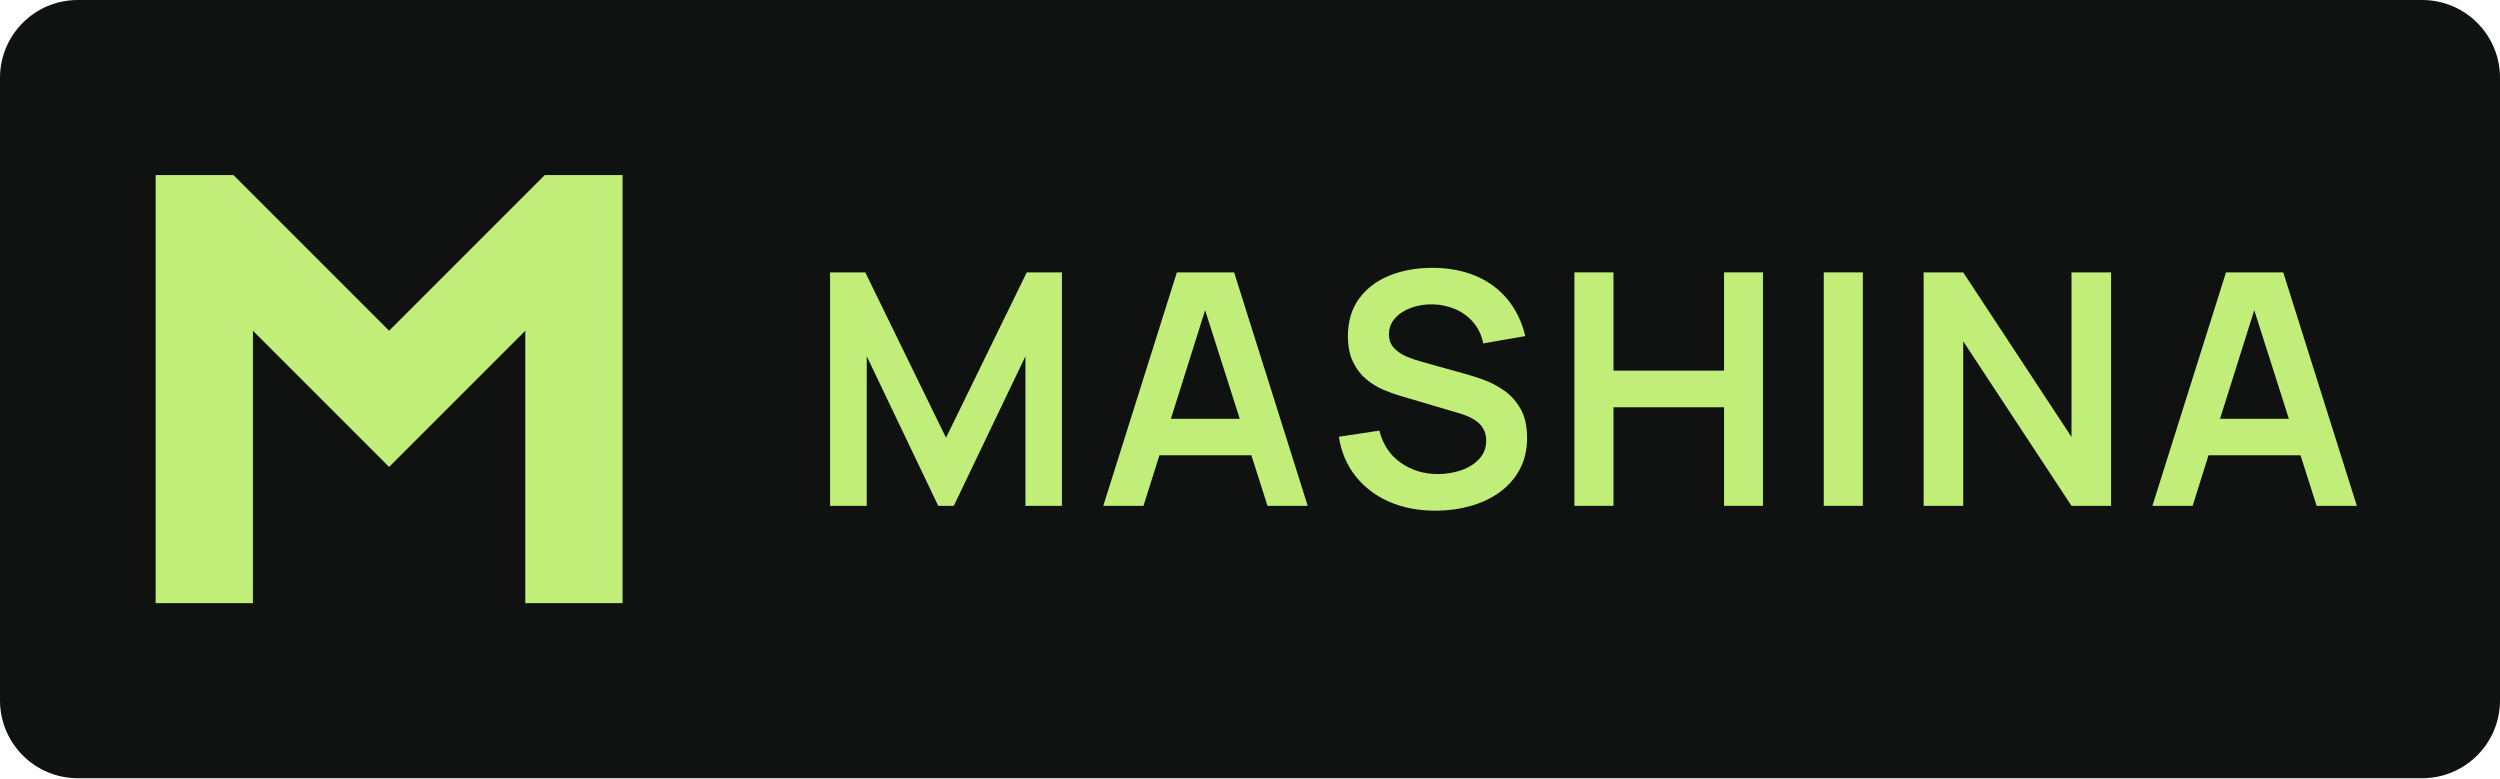
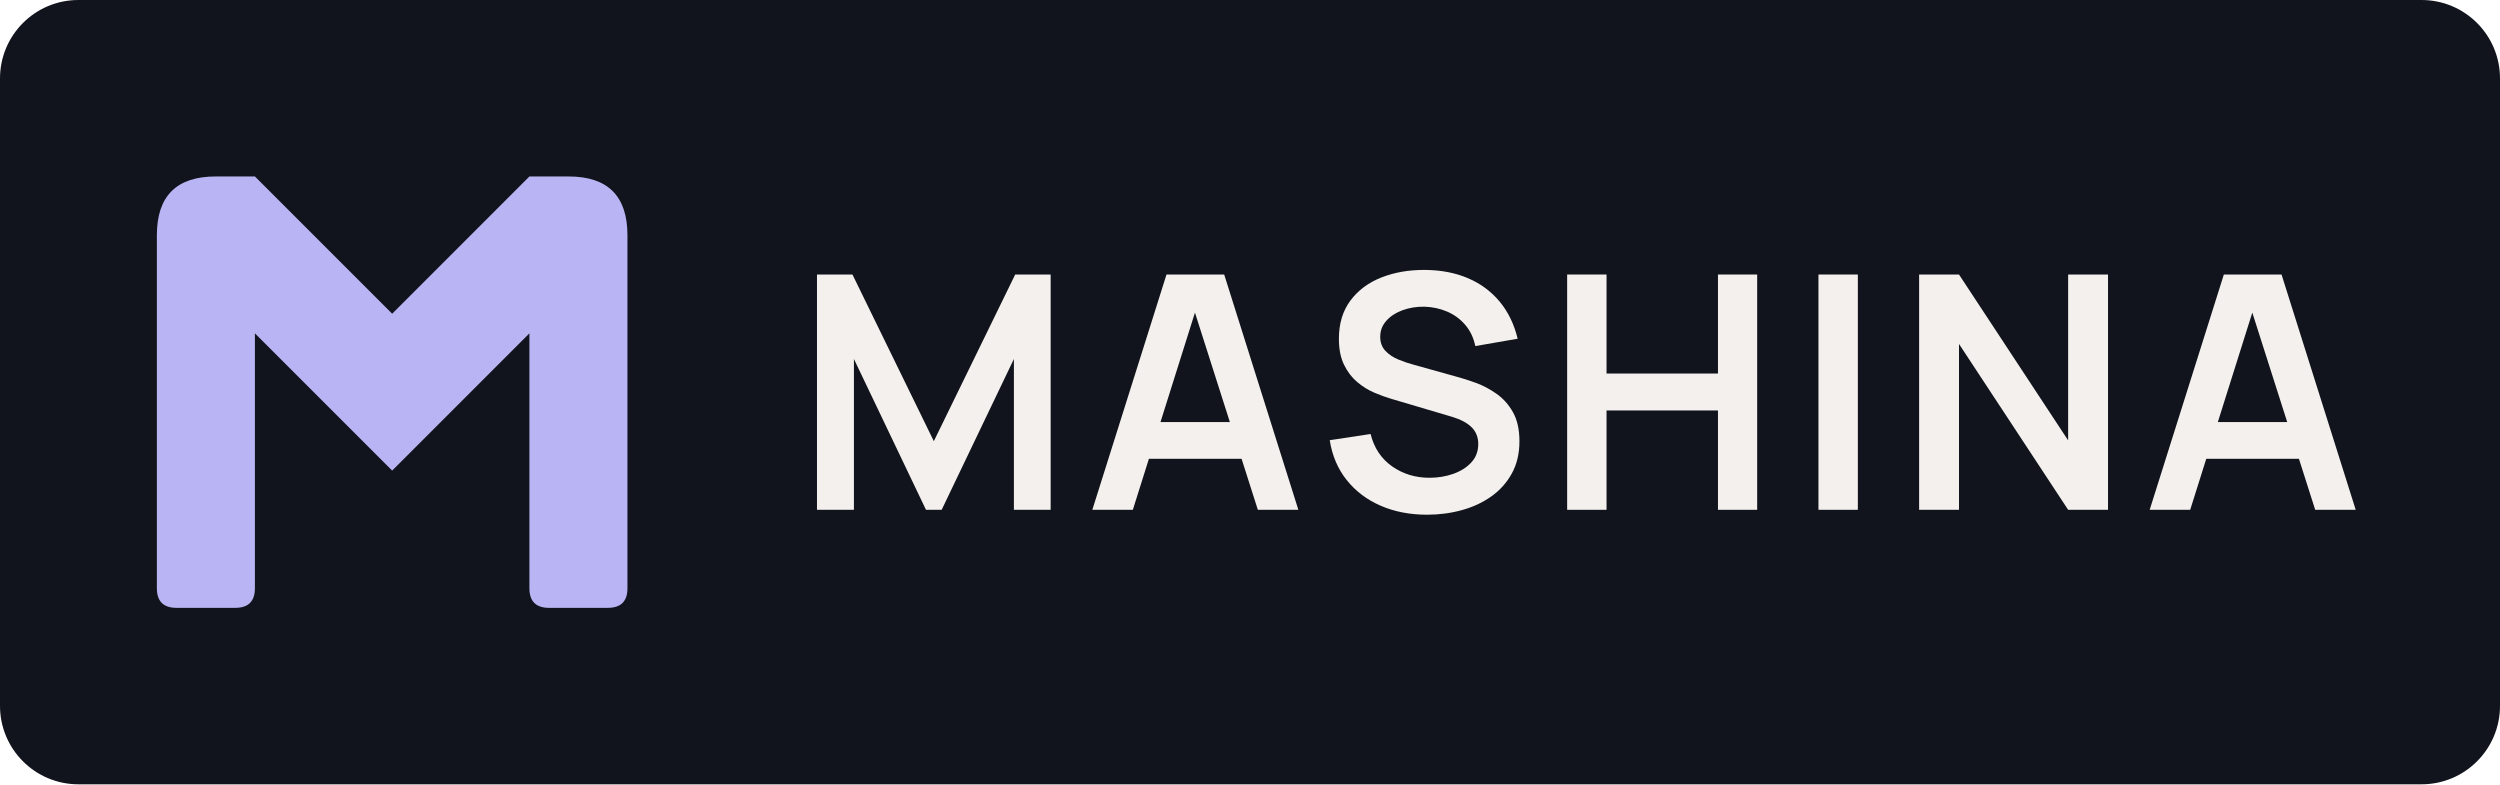
- <svg xmlns="http://www.w3.org/2000/svg" viewBox="0 0 1028 320" role="img" aria-label="MASHINA">
-   <rect width="100%" height="100%" rx="32" fill="#101211" />
-   <g transform="translate(32 32)" fill="#c1ee79">
-     <path d="M32 216V40h32l64 64 64-64h32v176h-40V104l-56 56-56-56v112Z" />
-     <path d="M309.333 176.0V80.0H323.8L357.0 148.0L390.2 80.0H404.667V176.0H389.667V114.467L360.2 176.0H353.8L324.4 114.467V176.0Z" />
-     <path d="M421.667 176.0 451.933 80.0H475.467L505.733 176.0H489.2L461.733 89.867H465.333L438.2 176.0ZM438.533 155.2V140.2H488.933V155.2Z" />
-     <path d="M558.267 178.0Q547.733 178.0 539.3 174.333Q530.867 170.667 525.433 163.833Q520.0 157.0 518.533 147.6L535.2 145.067Q537.333 153.6 543.967 158.267Q550.6 162.933 559.267 162.933Q564.4 162.933 568.933 161.333Q573.467 159.733 576.3 156.667Q579.133 153.6 579.133 149.133Q579.133 147.133 578.467 145.433Q577.8 143.733 576.5 142.4Q575.2 141.067 573.167 139.967Q571.133 138.867 568.467 138.067L543.667 130.733Q540.467 129.8 536.767 128.233Q533.067 126.667 529.767 123.9Q526.467 121.133 524.367 116.833Q522.267 112.533 522.267 106.2Q522.267 96.933 526.967 90.633Q531.667 84.333 539.633 81.2Q547.6 78.067 557.333 78.133Q567.2 78.2 574.933 81.5Q582.667 84.8 587.867 91.067Q593.067 97.333 595.2 106.2L577.933 109.2Q576.867 104.133 573.833 100.567Q570.8 97.0 566.433 95.133Q562.067 93.267 557.133 93.133Q552.333 93.067 548.233 94.567Q544.133 96.067 541.633 98.867Q539.133 101.667 539.133 105.4Q539.133 108.933 541.267 111.167Q543.4 113.4 546.567 114.7Q549.733 116.0 553.0 116.867L570.2 121.667Q573.733 122.6 578.133 124.2Q582.533 125.8 586.6 128.667Q590.667 131.533 593.3 136.2Q595.933 140.867 595.933 148.067Q595.933 155.533 592.833 161.167Q589.733 166.8 584.467 170.533Q579.2 174.267 572.433 176.133Q565.667 178.0 558.267 178.0Z" />
-     <path d="M615.4 176.0V80.0H631.467V120.4H676.933V80.0H692.933V176.0H676.933V135.467H631.467V176.0Z" />
-     <path d="M717.933 176.0V80.0H734.0V176.0Z" />
-     <path d="M759.0 176.0V80.0H775.267L819.8 147.667V80.0H836.067V176.0H819.8L775.267 108.333V176.0Z" />
-     <path d="M853.067 176.0 883.333 80.0H906.867L937.133 176.0H920.6L893.133 89.867H896.733L869.6 176.0ZM869.933 155.2V140.2H920.333V155.2Z" />
+ <svg xmlns="http://www.w3.org/2000/svg" viewBox="0 0 1020 320" width="1020" height="320" role="img" aria-labelledby="title">
+   <rect width="1020" height="320" rx="32" fill="#11141C" />
+   <g transform="translate(32 32)">
+     <path fill="#B9B5F4" d="M40 216Q32 216 32 208V64Q32 40 56 40H72L128 96L184 40H200Q224 40 224 64V208Q224 216 216 216H192Q184 216 184 208V104L128 160L72 104V208Q72 216 64 216Z" />
+     <g fill="#F3F0ED" transform="translate(292 64)">
+       <path d="M9.33 112V16H23.8L57 84L90.2 16H104.67V112H89.67V50.47L60.2 112H53.8L24.4 50.47V112Z" />
+       <path d="M121.67 112 151.93 16H175.47L205.73 112H189.2L161.73 25.87H165.33L138.2 112ZM138.53 91.2V76.2H188.93V91.2Z" />
+       <path d="M258.27 114Q247.73 114 239.3 110.33Q230.87 106.67 225.43 99.83Q220 93 218.53 83.6L235.2 81.07Q237.33 89.6 243.97 94.27Q250.6 98.93 259.27 98.93Q264.4 98.93 268.93 97.33Q273.47 95.73 276.3 92.67Q279.13 89.6 279.13 85.13Q279.13 83.13 278.47 81.43Q277.8 79.73 276.5 78.4Q275.2 77.07 273.17 75.97Q271.13 74.87 268.47 74.07L243.67 66.73Q240.47 65.8 236.77 64.23Q233.07 62.67 229.77 59.9Q226.47 57.13 224.37 52.83Q222.27 48.53 222.27 42.2Q222.27 32.93 226.97 26.63Q231.67 20.33 239.63 17.2Q247.6 14.07 257.33 14.13Q267.2 14.2 274.93 17.5Q282.67 20.8 287.87 27.07Q293.07 33.33 295.2 42.2L277.93 45.2Q276.87 40.13 273.83 36.57Q270.8 33 266.43 31.13Q262.07 29.27 257.13 29.13Q252.33 29.07 248.23 30.57Q244.13 32.07 241.63 34.87Q239.13 37.67 239.13 41.4Q239.13 44.93 241.27 47.17Q243.4 49.4 246.57 50.7Q249.73 52 253 52.87L270.2 57.67Q273.73 58.6 278.13 60.2Q282.53 61.8 286.6 64.67Q290.67 67.53 293.3 72.2Q295.93 76.87 295.93 84.07Q295.93 91.53 292.83 97.17Q289.73 102.8 284.47 106.53Q279.2 110.27 272.43 112.13Q265.67 114 258.27 114Z" />
+       <path d="M315.4 112V16H331.47V56.4H376.93V16H392.93V112H376.93V71.47H331.47V112Z" />
+       <path d="M417.93 112V16H434V112Z" />
+       <path d="M459 112V16H475.27L519.8 83.67V16H536.07V112H519.8L475.27 44.33V112Z" />
+       <path d="M553.07 112 583.33 16H606.87L637.13 112H620.6L593.13 25.87H596.73L569.6 112ZM569.93 91.2V76.2H620.33V91.2Z" />
+     </g>
  </g>
</svg>
